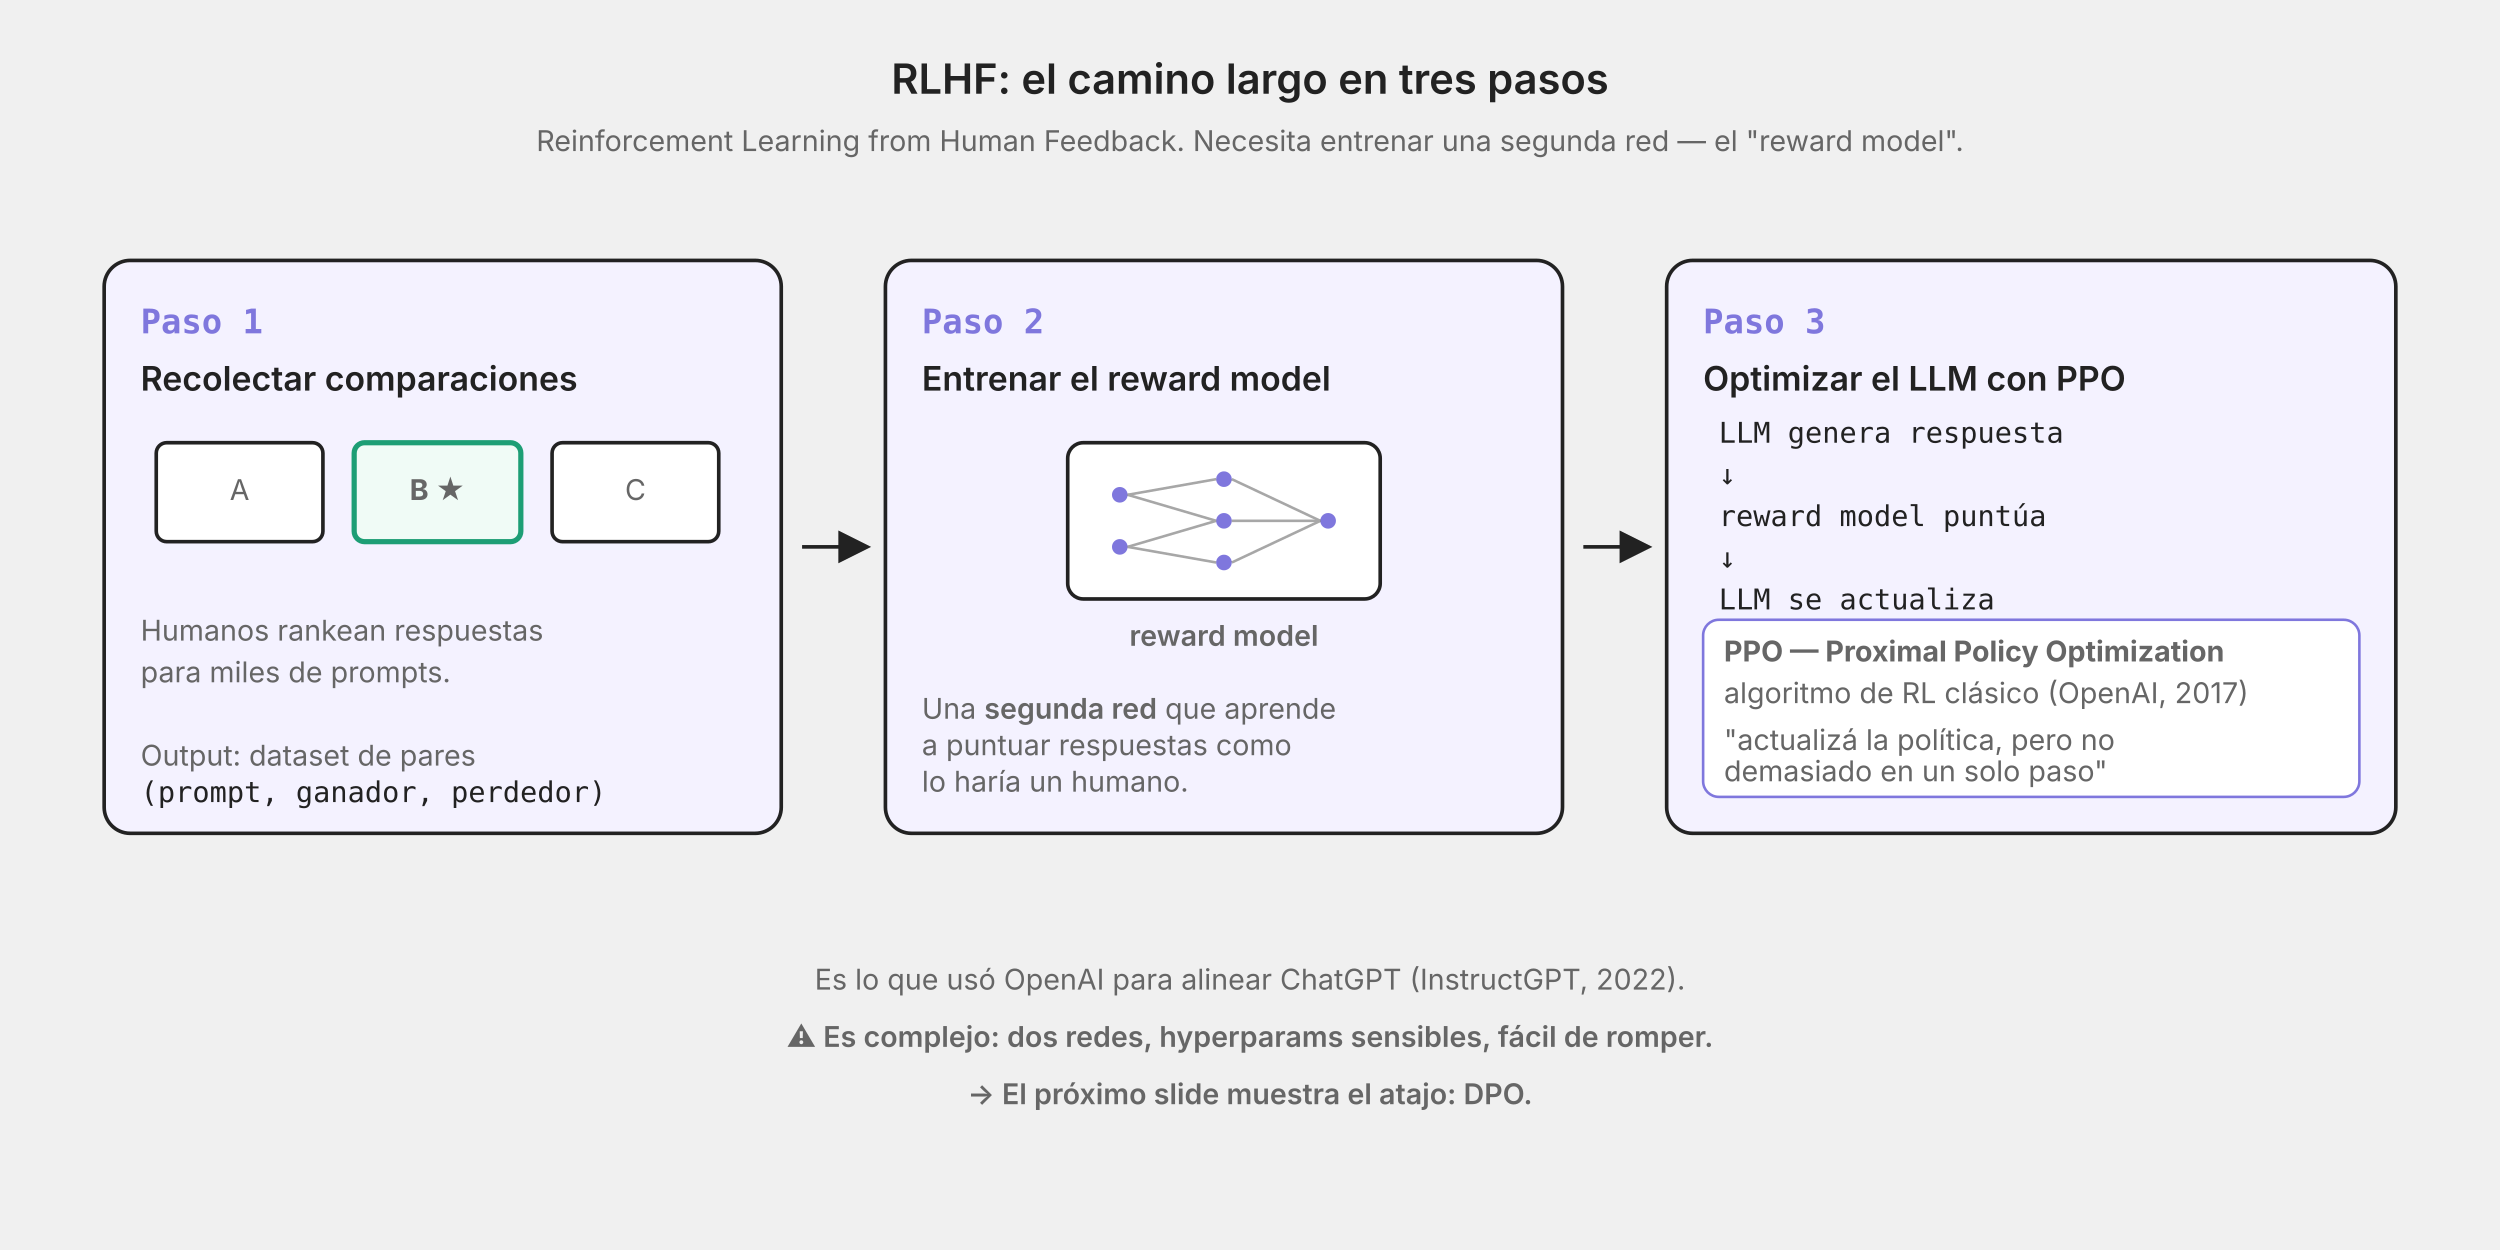
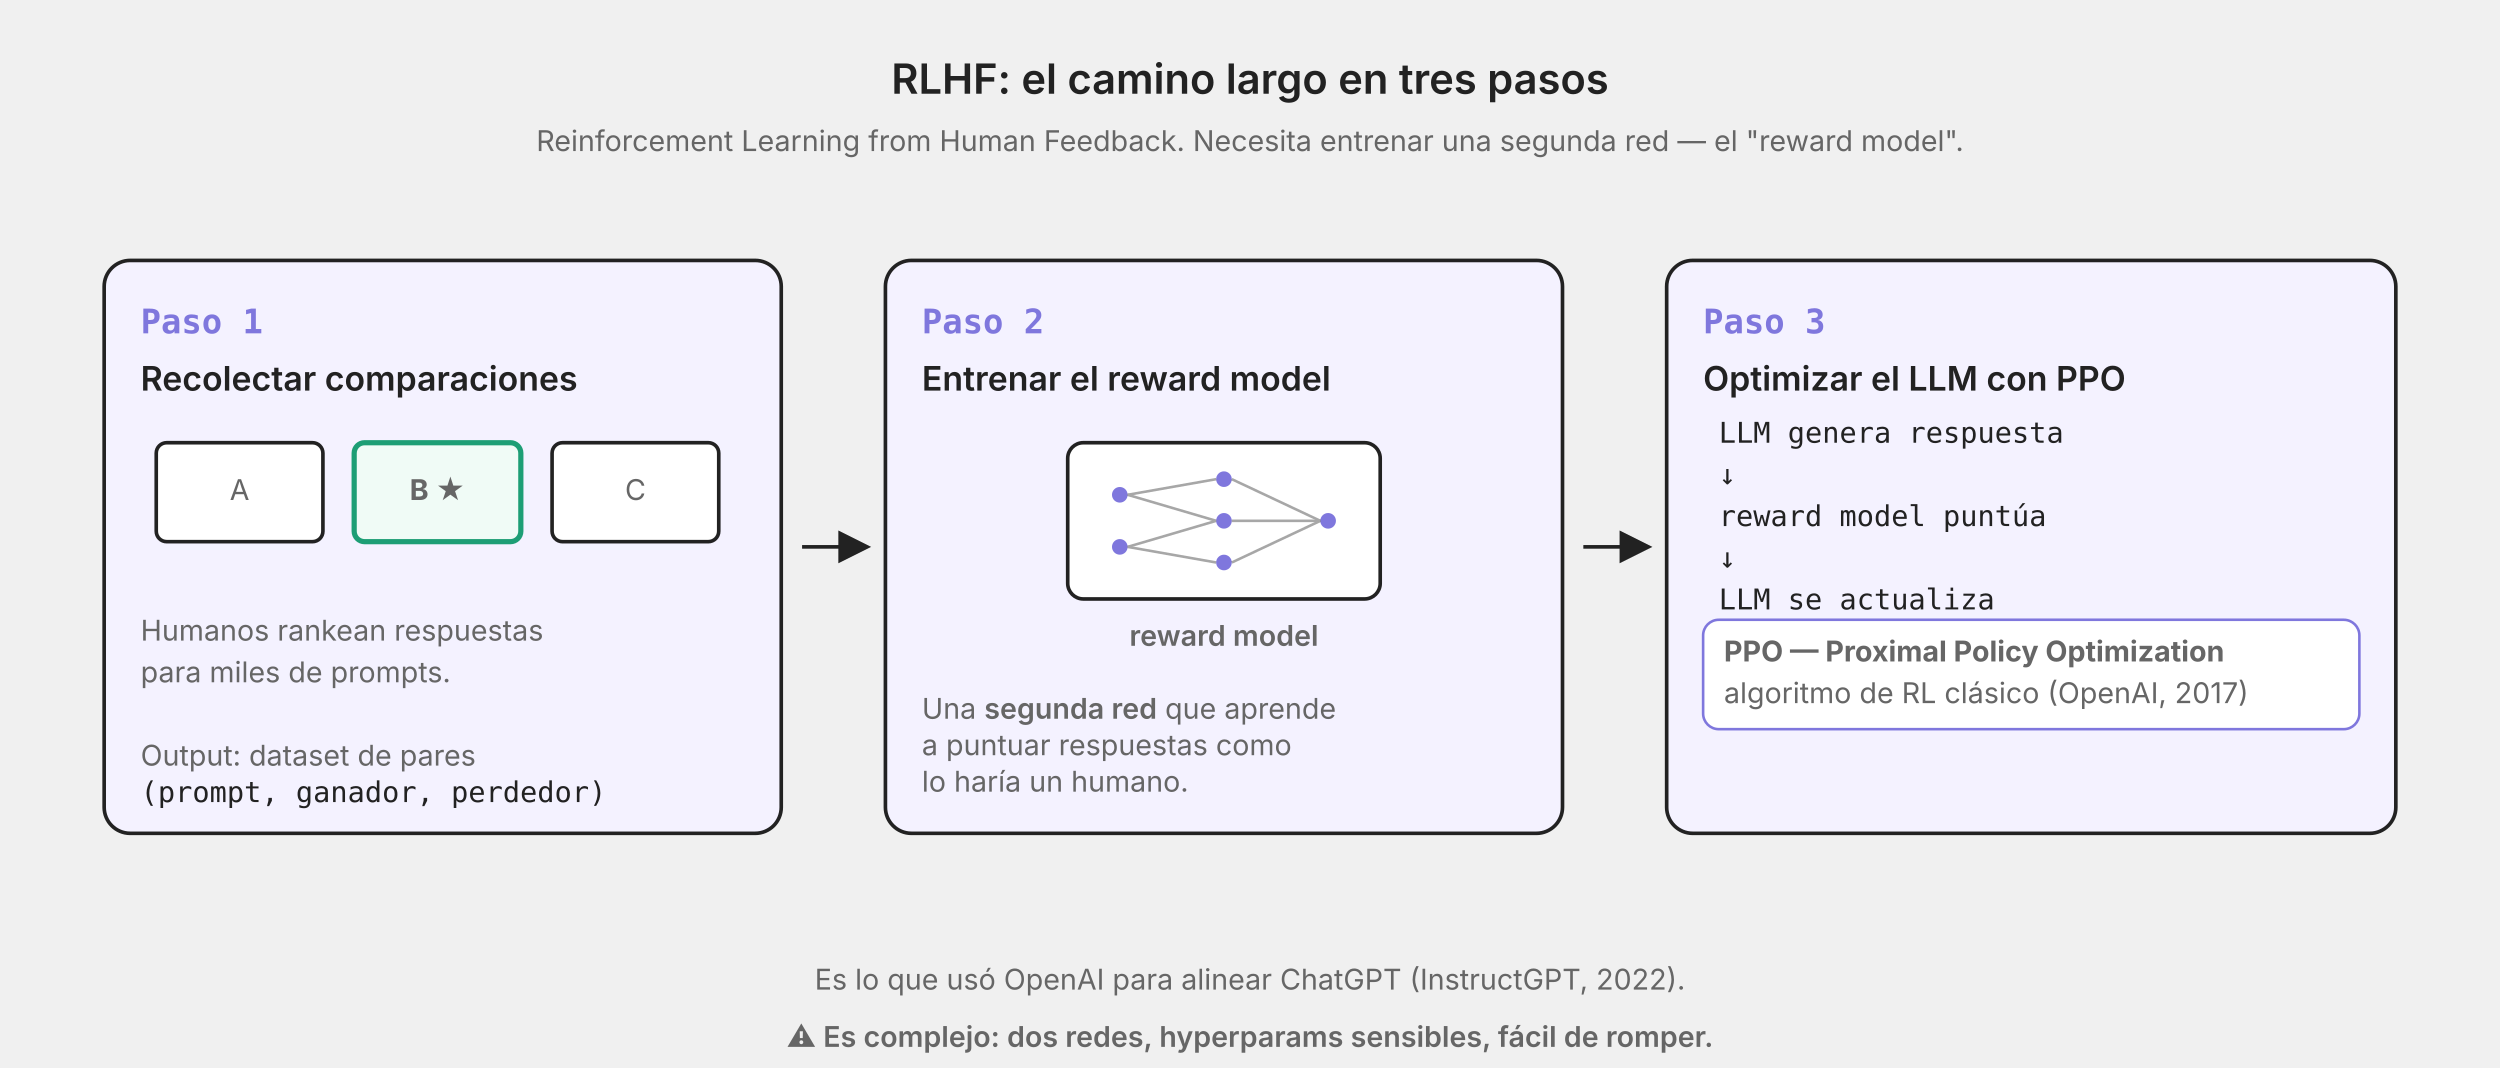
- <svg xmlns="http://www.w3.org/2000/svg" viewBox="0 0 960 480" font-family="Inter, system-ui, -apple-system, sans-serif">
+ <svg xmlns="http://www.w3.org/2000/svg" viewBox="0 0 960 410" font-family="Inter, system-ui, -apple-system, sans-serif">
  <defs>
    <style>
      .stroke { stroke: #222222; stroke-width: 1.4; fill: none; }
      .stroke-thin { stroke: #222222; stroke-width: 1; fill: none; }
      .text { fill: #222222; font-size: 13px; }
      .text-strong { fill: #222222; font-size: 16px; font-weight: 600; }
      .text-xs { fill: #666666; font-size: 11px; }
      .bg-soft { fill: #F4F2FF; }
      .bg-block { fill: #FFFFFF; }
      .step-num { font-family: 'JetBrains Mono', monospace; font-size: 13px; font-weight: 700; fill: #7F77DD; }
      .text-mono { font-family: 'JetBrains Mono', monospace; font-size: 11px; fill: #222222; }
      .arrow-fill { fill: #222222; }
    </style>
    <marker id="arrow-rlhf" viewBox="0 0 10 10" refX="8" refY="5" markerWidth="9" markerHeight="9" orient="auto">
      <path d="M 0 0 L 10 5 L 0 10 z" class="arrow-fill" />
    </marker>
  </defs>
  <text x="480" y="36" text-anchor="middle" class="text-strong" font-size="22">RLHF: el camino largo en tres pasos</text>
  <text x="480" y="58" text-anchor="middle" class="text-xs">Reinforcement Learning from Human Feedback. Necesita entrenar una segunda red — el "reward model".</text>
  <g transform="translate(40,100)">
    <rect x="0" y="0" width="260" height="220" rx="10" class="stroke bg-soft" />
    <text x="14" y="28" class="step-num">Paso 1</text>
    <text x="14" y="50" class="text" font-weight="600">Recolectar comparaciones</text>
    <g transform="translate(20,70)">
      <rect x="0" y="0" width="64" height="38" rx="4" class="stroke bg-block" />
      <text x="32" y="22" text-anchor="middle" class="text-xs">A</text>
      <rect x="76" y="0" width="64" height="38" rx="4" stroke="#1D9E75" stroke-width="2" fill="#F0FBF6" />
      <text x="108" y="22" text-anchor="middle" class="text-xs" fill="#1D9E75" font-weight="700">B ★</text>
      <rect x="152" y="0" width="64" height="38" rx="4" class="stroke bg-block" />
      <text x="184" y="22" text-anchor="middle" class="text-xs">C</text>
    </g>
    <text x="14" y="146" class="text-xs">Humanos rankean respuestas</text>
    <text x="14" y="162" class="text-xs">para miles de prompts.</text>
    <text x="14" y="194" class="text-xs" fill="#666">Output: dataset de pares</text>
    <text x="14" y="208" class="text-mono" fill="#7F77DD">(prompt, ganador, perdedor)</text>
  </g>
  <line x1="308" y1="210" x2="332" y2="210" class="stroke" marker-end="url(#arrow-rlhf)" />
  <g transform="translate(340,100)">
    <rect x="0" y="0" width="260" height="220" rx="10" class="stroke bg-soft" />
    <text x="14" y="28" class="step-num">Paso 2</text>
    <text x="14" y="50" class="text" font-weight="600">Entrenar el reward model</text>
    <g transform="translate(70,70)">
      <rect x="0" y="0" width="120" height="60" rx="6" class="stroke bg-block" />
      <g fill="#7F77DD">
        <circle cx="20" cy="20" r="3" />
        <circle cx="20" cy="40" r="3" />
        <circle cx="60" cy="14" r="3" />
        <circle cx="60" cy="30" r="3" />
        <circle cx="60" cy="46" r="3" />
        <circle cx="100" cy="30" r="3" />
      </g>
      <g class="stroke-thin" opacity="0.4">
        <line x1="23" y1="20" x2="57" y2="14" />
        <line x1="23" y1="20" x2="57" y2="30" />
        <line x1="23" y1="40" x2="57" y2="30" />
        <line x1="23" y1="40" x2="57" y2="46" />
        <line x1="63" y1="14" x2="97" y2="30" />
        <line x1="63" y1="30" x2="97" y2="30" />
        <line x1="63" y1="46" x2="97" y2="30" />
      </g>
    </g>
    <text x="130" y="148" text-anchor="middle" class="text-xs" font-weight="600" fill="#7F77DD">reward model</text>
    <text x="14" y="176" class="text-xs">Una <tspan font-weight="600">segunda red</tspan> que aprende</text>
    <text x="14" y="190" class="text-xs">a puntuar respuestas como</text>
    <text x="14" y="204" class="text-xs">lo haría un humano.</text>
  </g>
  <line x1="608" y1="210" x2="632" y2="210" class="stroke" marker-end="url(#arrow-rlhf)" />
  <g transform="translate(640,100)">
    <rect x="0" y="0" width="280" height="220" rx="10" class="stroke bg-soft" />
    <text x="14" y="28" class="step-num">Paso 3</text>
    <text x="14" y="50" class="text" font-weight="600">Optimizar el LLM con PPO</text>
    <g transform="translate(20,70)">
      <text class="text-mono" y="0" fill="#222">LLM genera respuesta</text>
      <text class="text-mono" y="16" fill="#666">           ↓</text>
      <text class="text-mono" y="32" fill="#7F77DD">reward model puntúa</text>
      <text class="text-mono" y="48" fill="#666">           ↓</text>
      <text class="text-mono" y="64" fill="#222">LLM se actualiza</text>
      <text class="text-mono" y="80" fill="#666">      (loop)</text>
    </g>
    <g transform="translate(14,138)">
-       <rect x="0" y="0" width="252" height="68" rx="6" stroke="#7F77DD" stroke-width="1" fill="#FFFFFF" />
+       <rect x="0" y="0" width="252" height="42" rx="6" stroke="#7F77DD" stroke-width="1" fill="#FFFFFF" />
      <text x="8" y="16" class="text-xs" font-weight="700" fill="#7F77DD">PPO — Proximal Policy Optimization</text>
      <text x="8" y="32" class="text-xs" fill="#666">algoritmo de RL clásico (OpenAI, 2017)</text>
-       <text x="8" y="50" class="text-xs">"actualizá la política, pero no</text>
-       <text x="8" y="62" class="text-xs">demasiado en un solo paso"</text>
    </g>
  </g>
  <text x="480" y="380" text-anchor="middle" class="text-xs" fill="#222">Es lo que usó OpenAI para alinear ChatGPT (InstructGPT, 2022).</text>
  <text x="480" y="402" text-anchor="middle" class="text-xs" fill="#D14B4B" font-weight="600">⚠ Es complejo: dos redes, hyperparams sensibles, fácil de romper.</text>
-   <text x="480" y="424" text-anchor="middle" class="text-xs" fill="#7F77DD" font-weight="600">→ El próximo slide muestra el atajo: DPO.</text>
</svg>
